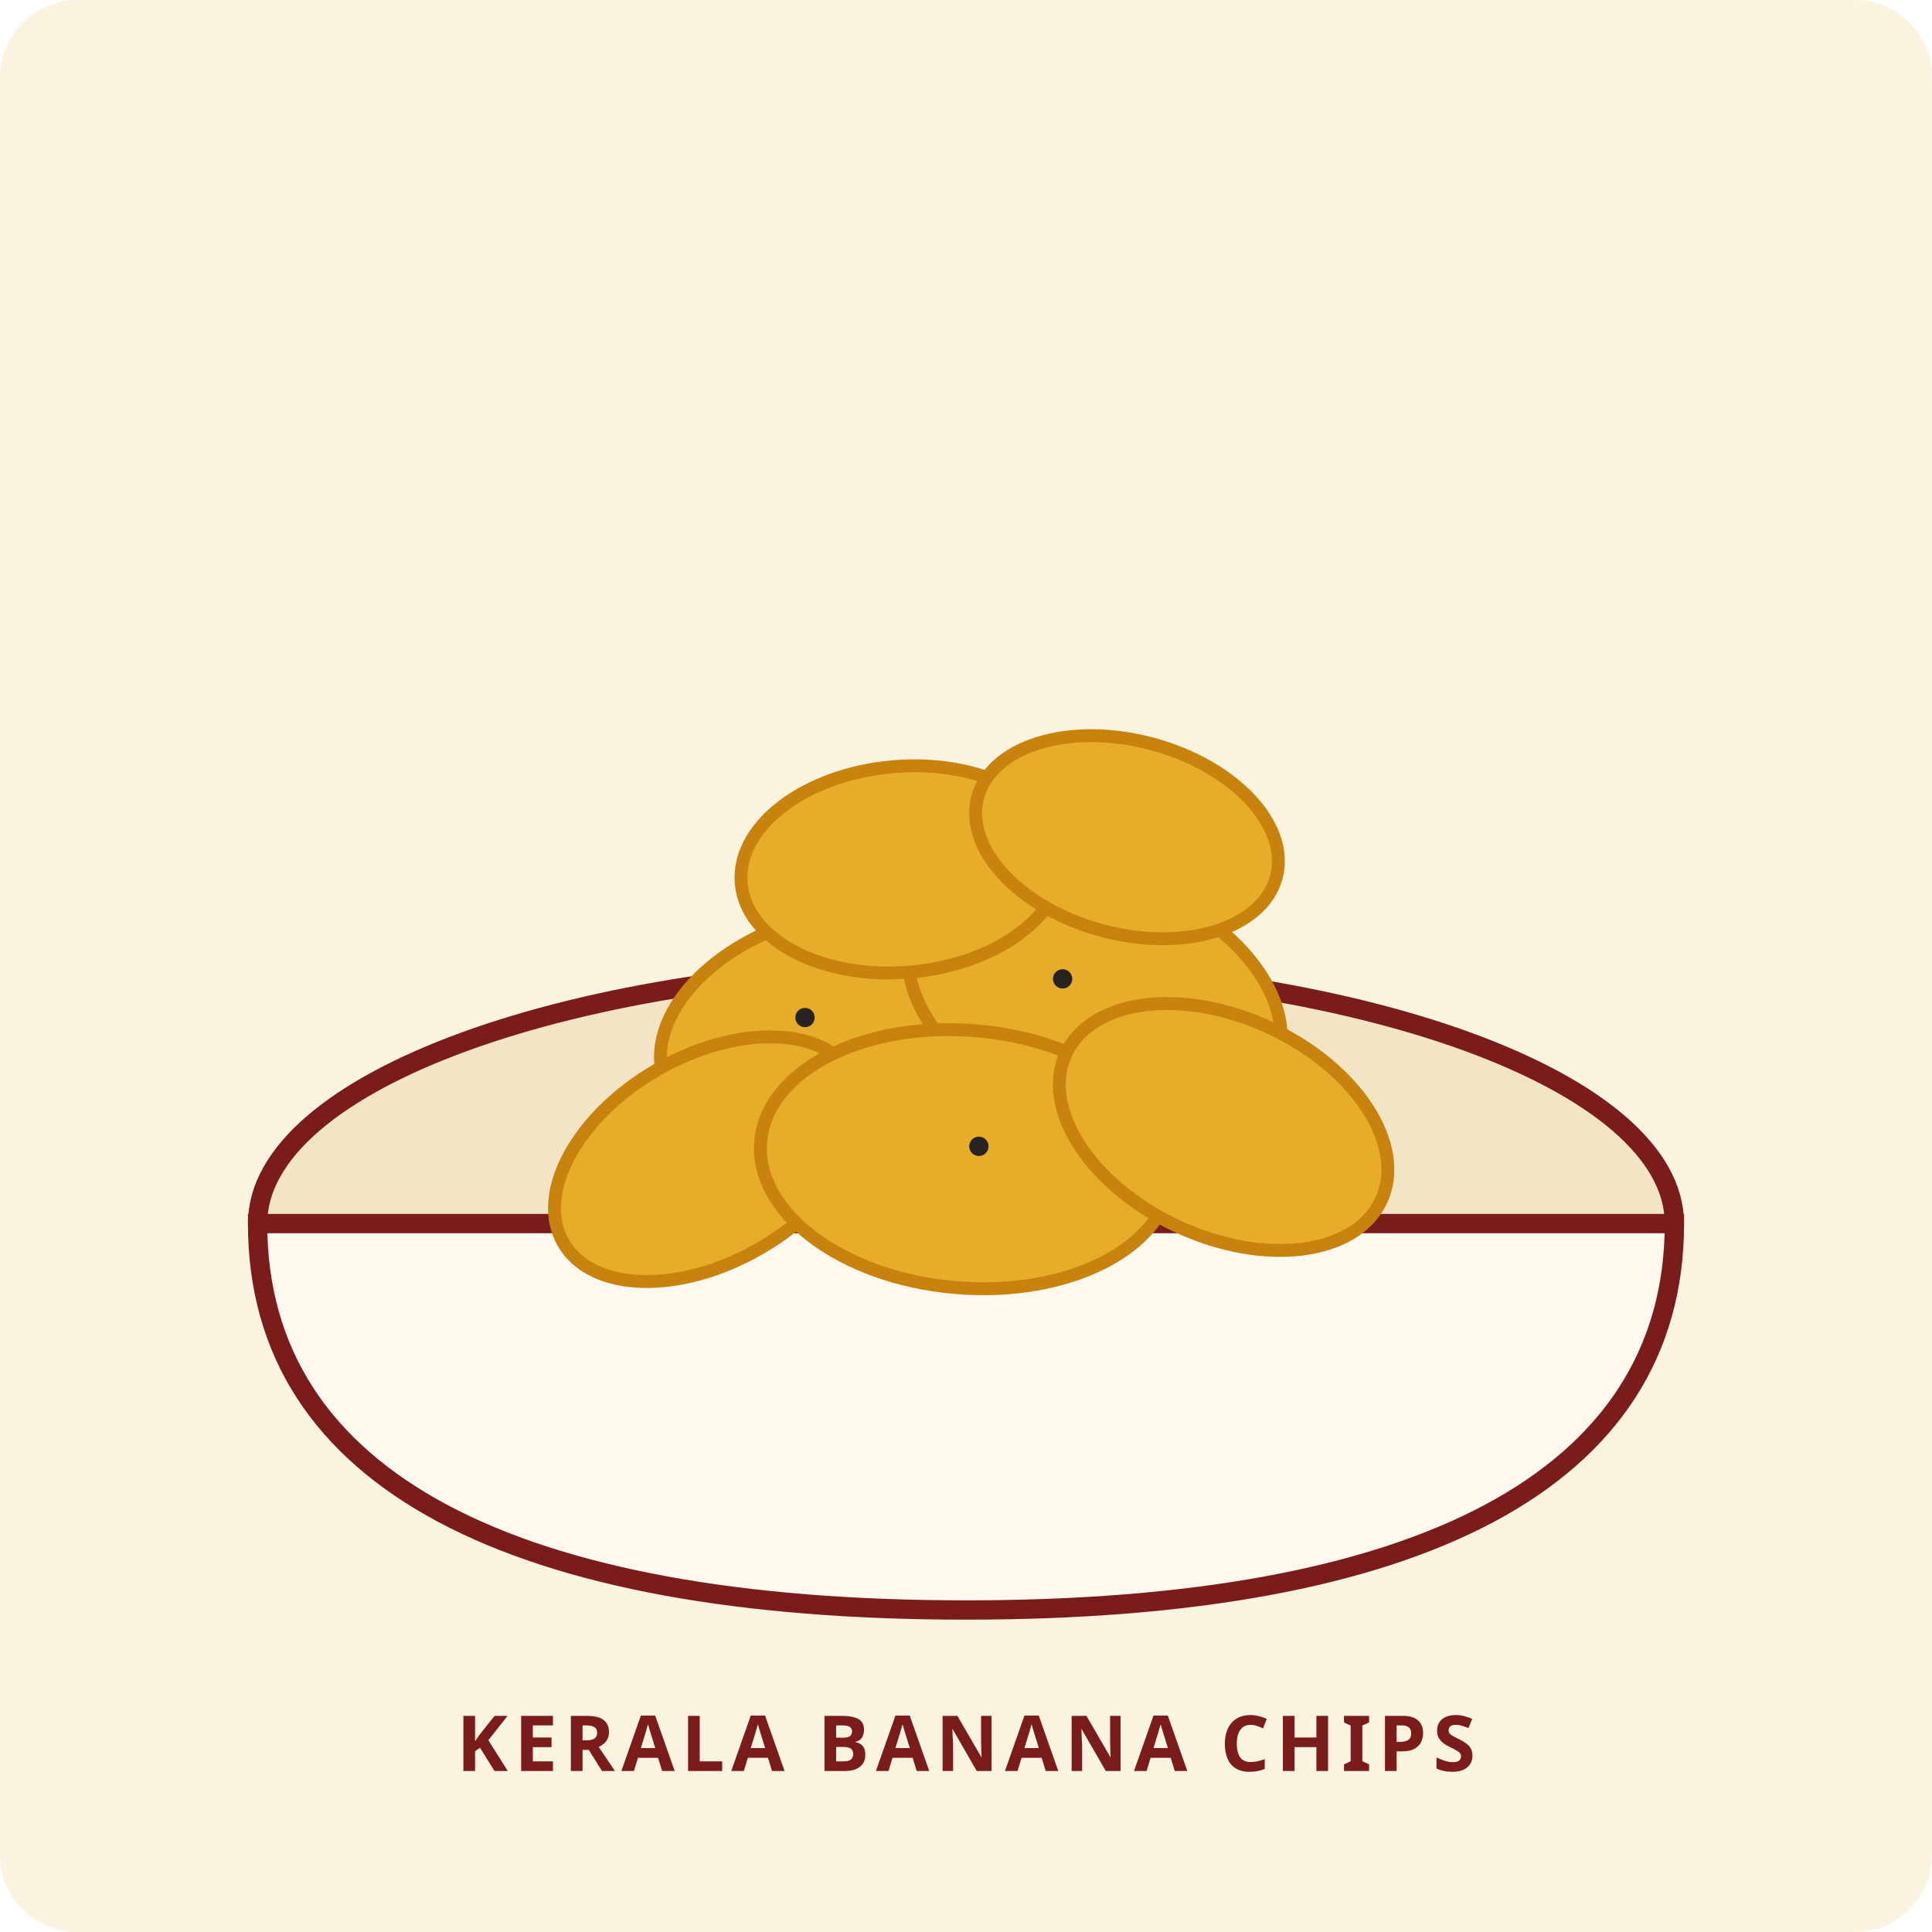
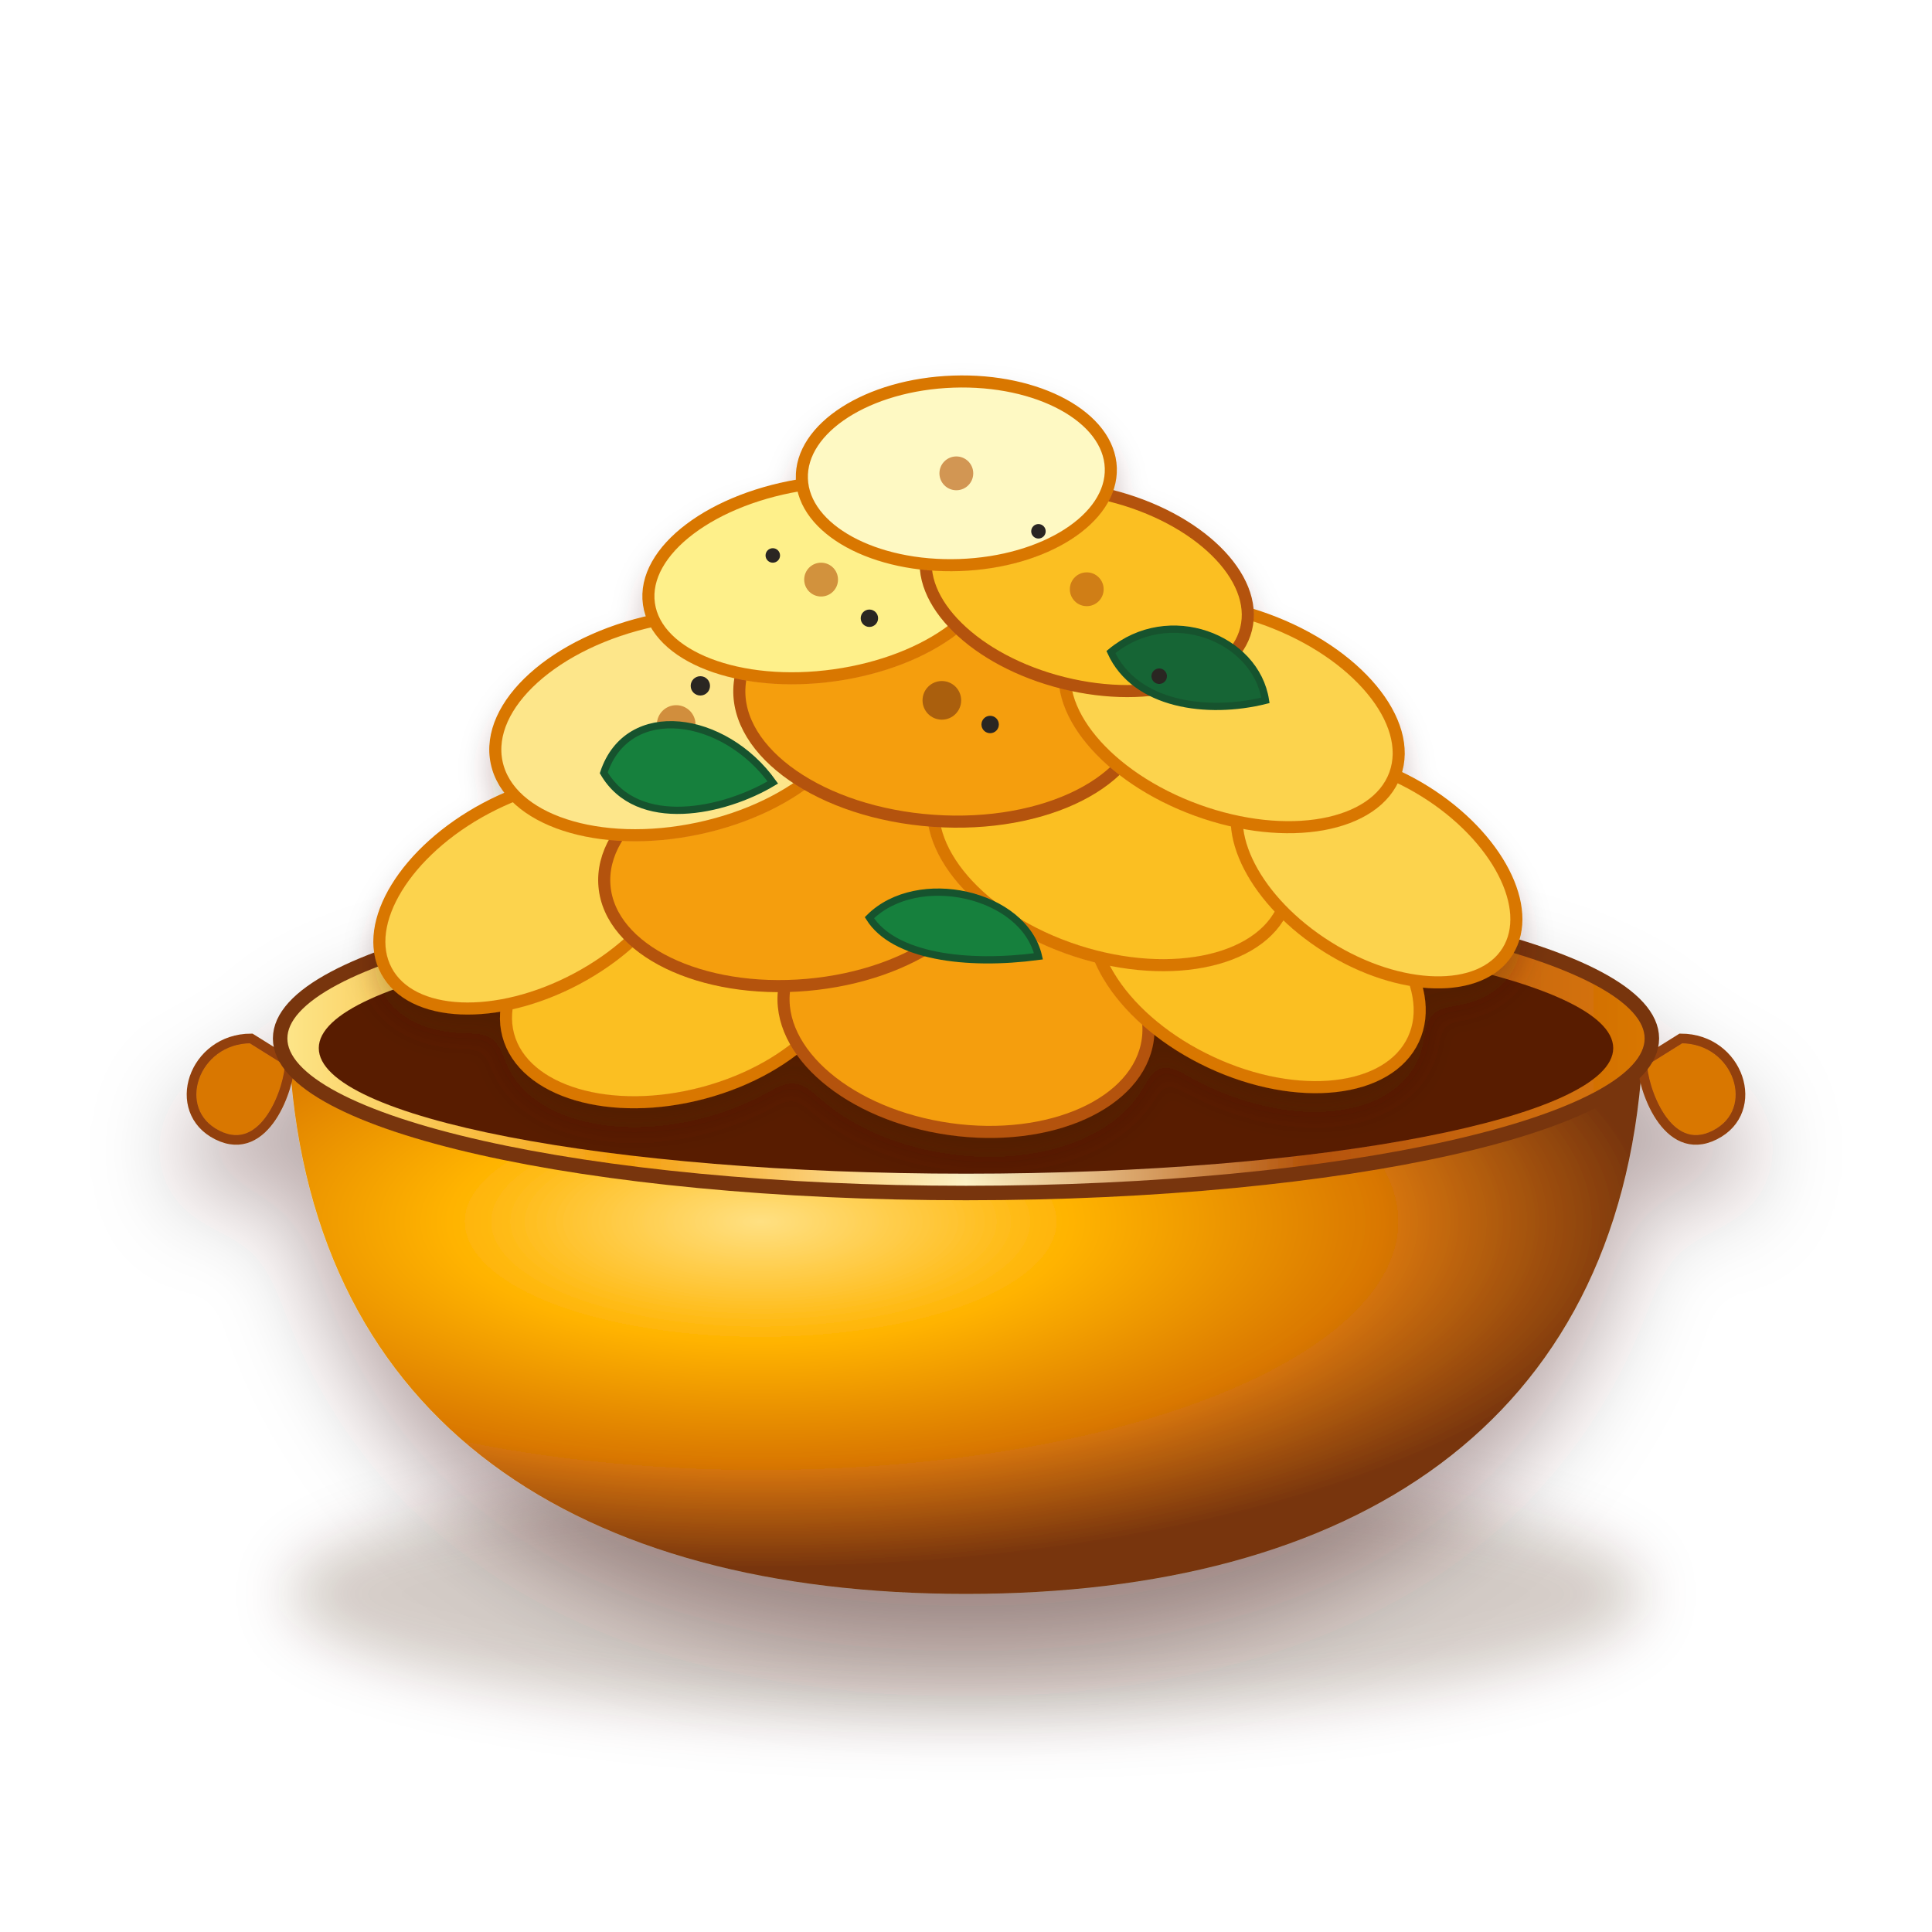
- <svg xmlns="http://www.w3.org/2000/svg" viewBox="0 0 300 300" width="300" height="300">
-   <rect width="300" height="300" fill="#FAF3E0" rx="12" />
-   <ellipse cx="150" cy="190" rx="110" ry="40" fill="#F3E4C5" stroke="#7A1C1C" stroke-width="3" />
-   <path d="M 40 190 C 40 230 80 250 150 250 C 220 250 260 230 260 190 Z" fill="#FFF8EE" stroke="#7A1C1C" stroke-width="3" />
-   <g fill="#E6AC2A" stroke="#C8830E" stroke-width="2">
-     <ellipse cx="130" cy="160" rx="28" ry="18" transform="rotate(-15 130 160)" />
-     <ellipse cx="170" cy="155" rx="30" ry="19" transform="rotate(20 170 155)" />
-     <ellipse cx="110" cy="180" rx="26" ry="16" transform="rotate(-30 110 180)" />
-     <ellipse cx="150" cy="180" rx="32" ry="20" transform="rotate(5 150 180)" />
-     <ellipse cx="190" cy="175" rx="27" ry="17" transform="rotate(25 190 175)" />
-     <ellipse cx="140" cy="135" rx="25" ry="16" transform="rotate(-5 140 135)" />
-     <ellipse cx="175" cy="130" rx="24" ry="15" transform="rotate(15 175 130)" />
+ <svg xmlns="http://www.w3.org/2000/svg" viewBox="0 0 400 400" width="100%" height="100%">
+   <defs>
+     <radialGradient id="bowlShine" cx="35%" cy="30%" r="65%">
+       <stop offset="0%" stop-color="#FFE082" />
+       <stop offset="35%" stop-color="#FFB300" />
+       <stop offset="70%" stop-color="#D97706" />
+       <stop offset="100%" stop-color="#78350F" />
+     </radialGradient>
+     <linearGradient id="brassRim" x1="0%" y1="0%" x2="100%" y2="0%">
+       <stop offset="0%" stop-color="#FDE68A" />
+       <stop offset="25%" stop-color="#F59E0B" />
+       <stop offset="50%" stop-color="#FEF3C7" />
+       <stop offset="75%" stop-color="#B45309" />
+       <stop offset="100%" stop-color="#D97706" />
+     </linearGradient>
+     <filter id="chipDropShadow" x="-20%" y="-20%" width="150%" height="150%">
+       <feDropShadow dx="0" dy="12" stdDeviation="10" flood-color="#3B1202" flood-opacity="0.35" />
+     </filter>
+     <filter id="softShadow" x="-20%" y="-20%" width="140%" height="140%">
+       <feDropShadow dx="0" dy="4" stdDeviation="3" flood-color="#451A03" flood-opacity="0.25" />
+     </filter>
+   </defs>
+   <ellipse cx="200" cy="330" rx="140" ry="26" fill="#3B1202" opacity="0.22" filter="blur(6px)" />
+   <g filter="url(#chipDropShadow)">
+     <path d="M 60 220 C 65 295, 120 330, 200 330 C 280 330, 335 295, 340 220 Z" fill="url(#bowlShine)" />
+     <path d="M 52 215 C 40 215 35 230 45 235 C 55 240 60 225 60 220 Z" fill="#D97706" stroke="#92400E" stroke-width="2" />
+     <path d="M 348 215 C 360 215 365 230 355 235 C 345 240 340 225 340 220 Z" fill="#D97706" stroke="#92400E" stroke-width="2" />
+     <ellipse cx="200" cy="215" rx="142" ry="32" fill="url(#brassRim)" stroke="#78350F" stroke-width="3" />
+     <ellipse cx="200" cy="217" rx="134" ry="26" fill="#581C06" />
  </g>
-   <circle cx="125" cy="158" r="1.5" fill="#262321" />
-   <circle cx="165" cy="152" r="1.5" fill="#262321" />
-   <circle cx="152" cy="178" r="1.5" fill="#262321" />
-   <text x="150" y="275" font-family="'Poppins', sans-serif" font-size="12" font-weight="700" fill="#7A1C1C" text-anchor="middle" letter-spacing="1">KERALA BANANA CHIPS</text>
+   <g filter="url(#softShadow)">
+     <ellipse cx="140" cy="205" rx="36" ry="22" fill="#FBBF24" stroke="#D97706" stroke-width="2.5" transform="rotate(-15 140 205)" />
+     <ellipse cx="200" cy="210" rx="38" ry="24" fill="#F59E0B" stroke="#B45309" stroke-width="2.5" transform="rotate(8 200 210)" />
+     <ellipse cx="260" cy="200" rx="36" ry="22" fill="#FBBF24" stroke="#D97706" stroke-width="2.5" transform="rotate(25 260 200)" />
+     <ellipse cx="110" cy="185" rx="34" ry="20" fill="#FCD34D" stroke="#D97706" stroke-width="2.5" transform="rotate(-28 110 185)" />
+     <ellipse cx="165" cy="180" rx="40" ry="24" fill="#F59E0B" stroke="#B45309" stroke-width="2.5" transform="rotate(-5 165 180)" />
+     <ellipse cx="230" cy="175" rx="38" ry="23" fill="#FBBF24" stroke="#D97706" stroke-width="2.5" transform="rotate(18 230 175)" />
+     <ellipse cx="285" cy="180" rx="32" ry="19" fill="#FCD34D" stroke="#D97706" stroke-width="2.5" transform="rotate(32 285 180)" />
+     <ellipse cx="140" cy="150" rx="38" ry="22" fill="#FDE68A" stroke="#D97706" stroke-width="2.5" transform="rotate(-12 140 150)" />
+     <ellipse cx="195" cy="145" rx="42" ry="25" fill="#F59E0B" stroke="#B45309" stroke-width="2.5" transform="rotate(4 195 145)" />
+     <ellipse cx="255" cy="148" rx="36" ry="21" fill="#FCD34D" stroke="#D97706" stroke-width="2.5" transform="rotate(20 255 148)" />
+     <ellipse cx="170" cy="120" rx="36" ry="20" fill="#FEF08A" stroke="#D97706" stroke-width="2.5" transform="rotate(-8 170 120)" />
+     <ellipse cx="225" cy="122" rx="34" ry="20" fill="#FBBF24" stroke="#B45309" stroke-width="2.5" transform="rotate(14 225 122)" />
+     <ellipse cx="198" cy="98" rx="32" ry="19" fill="#FEF9C3" stroke="#D97706" stroke-width="2.5" transform="rotate(-2 198 98)" />
+     <circle cx="198" cy="98" r="3.5" fill="#B45309" opacity="0.6" />
+     <circle cx="170" cy="120" r="3.5" fill="#B45309" opacity="0.6" />
+     <circle cx="225" cy="122" r="3.5" fill="#B45309" opacity="0.6" />
+     <circle cx="140" cy="150" r="4" fill="#B45309" opacity="0.6" />
+     <circle cx="195" cy="145" r="4" fill="#78350F" opacity="0.6" />
+     <path d="M 125 160 C 130 145, 150 148, 160 162 C 150 168, 132 172, 125 160 Z" fill="#15803D" stroke="#14532D" stroke-width="1.5" />
+     <path d="M 230 135 C 242 125, 260 132, 262 145 C 250 148, 235 146, 230 135 Z" fill="#166534" stroke="#14532D" stroke-width="1.5" />
+     <path d="M 180 190 C 190 180, 212 185, 215 198 C 200 200, 185 198, 180 190 Z" fill="#15803D" stroke="#14532D" stroke-width="1.5" />
+     <circle cx="160" cy="115" r="1.5" fill="#292524" />
+     <circle cx="180" cy="128" r="1.8" fill="#292524" />
+     <circle cx="215" cy="110" r="1.5" fill="#292524" />
+     <circle cx="145" cy="142" r="2" fill="#292524" />
+     <circle cx="205" cy="150" r="1.8" fill="#292524" />
+     <circle cx="240" cy="140" r="1.6" fill="#292524" />
+   </g>
</svg>
